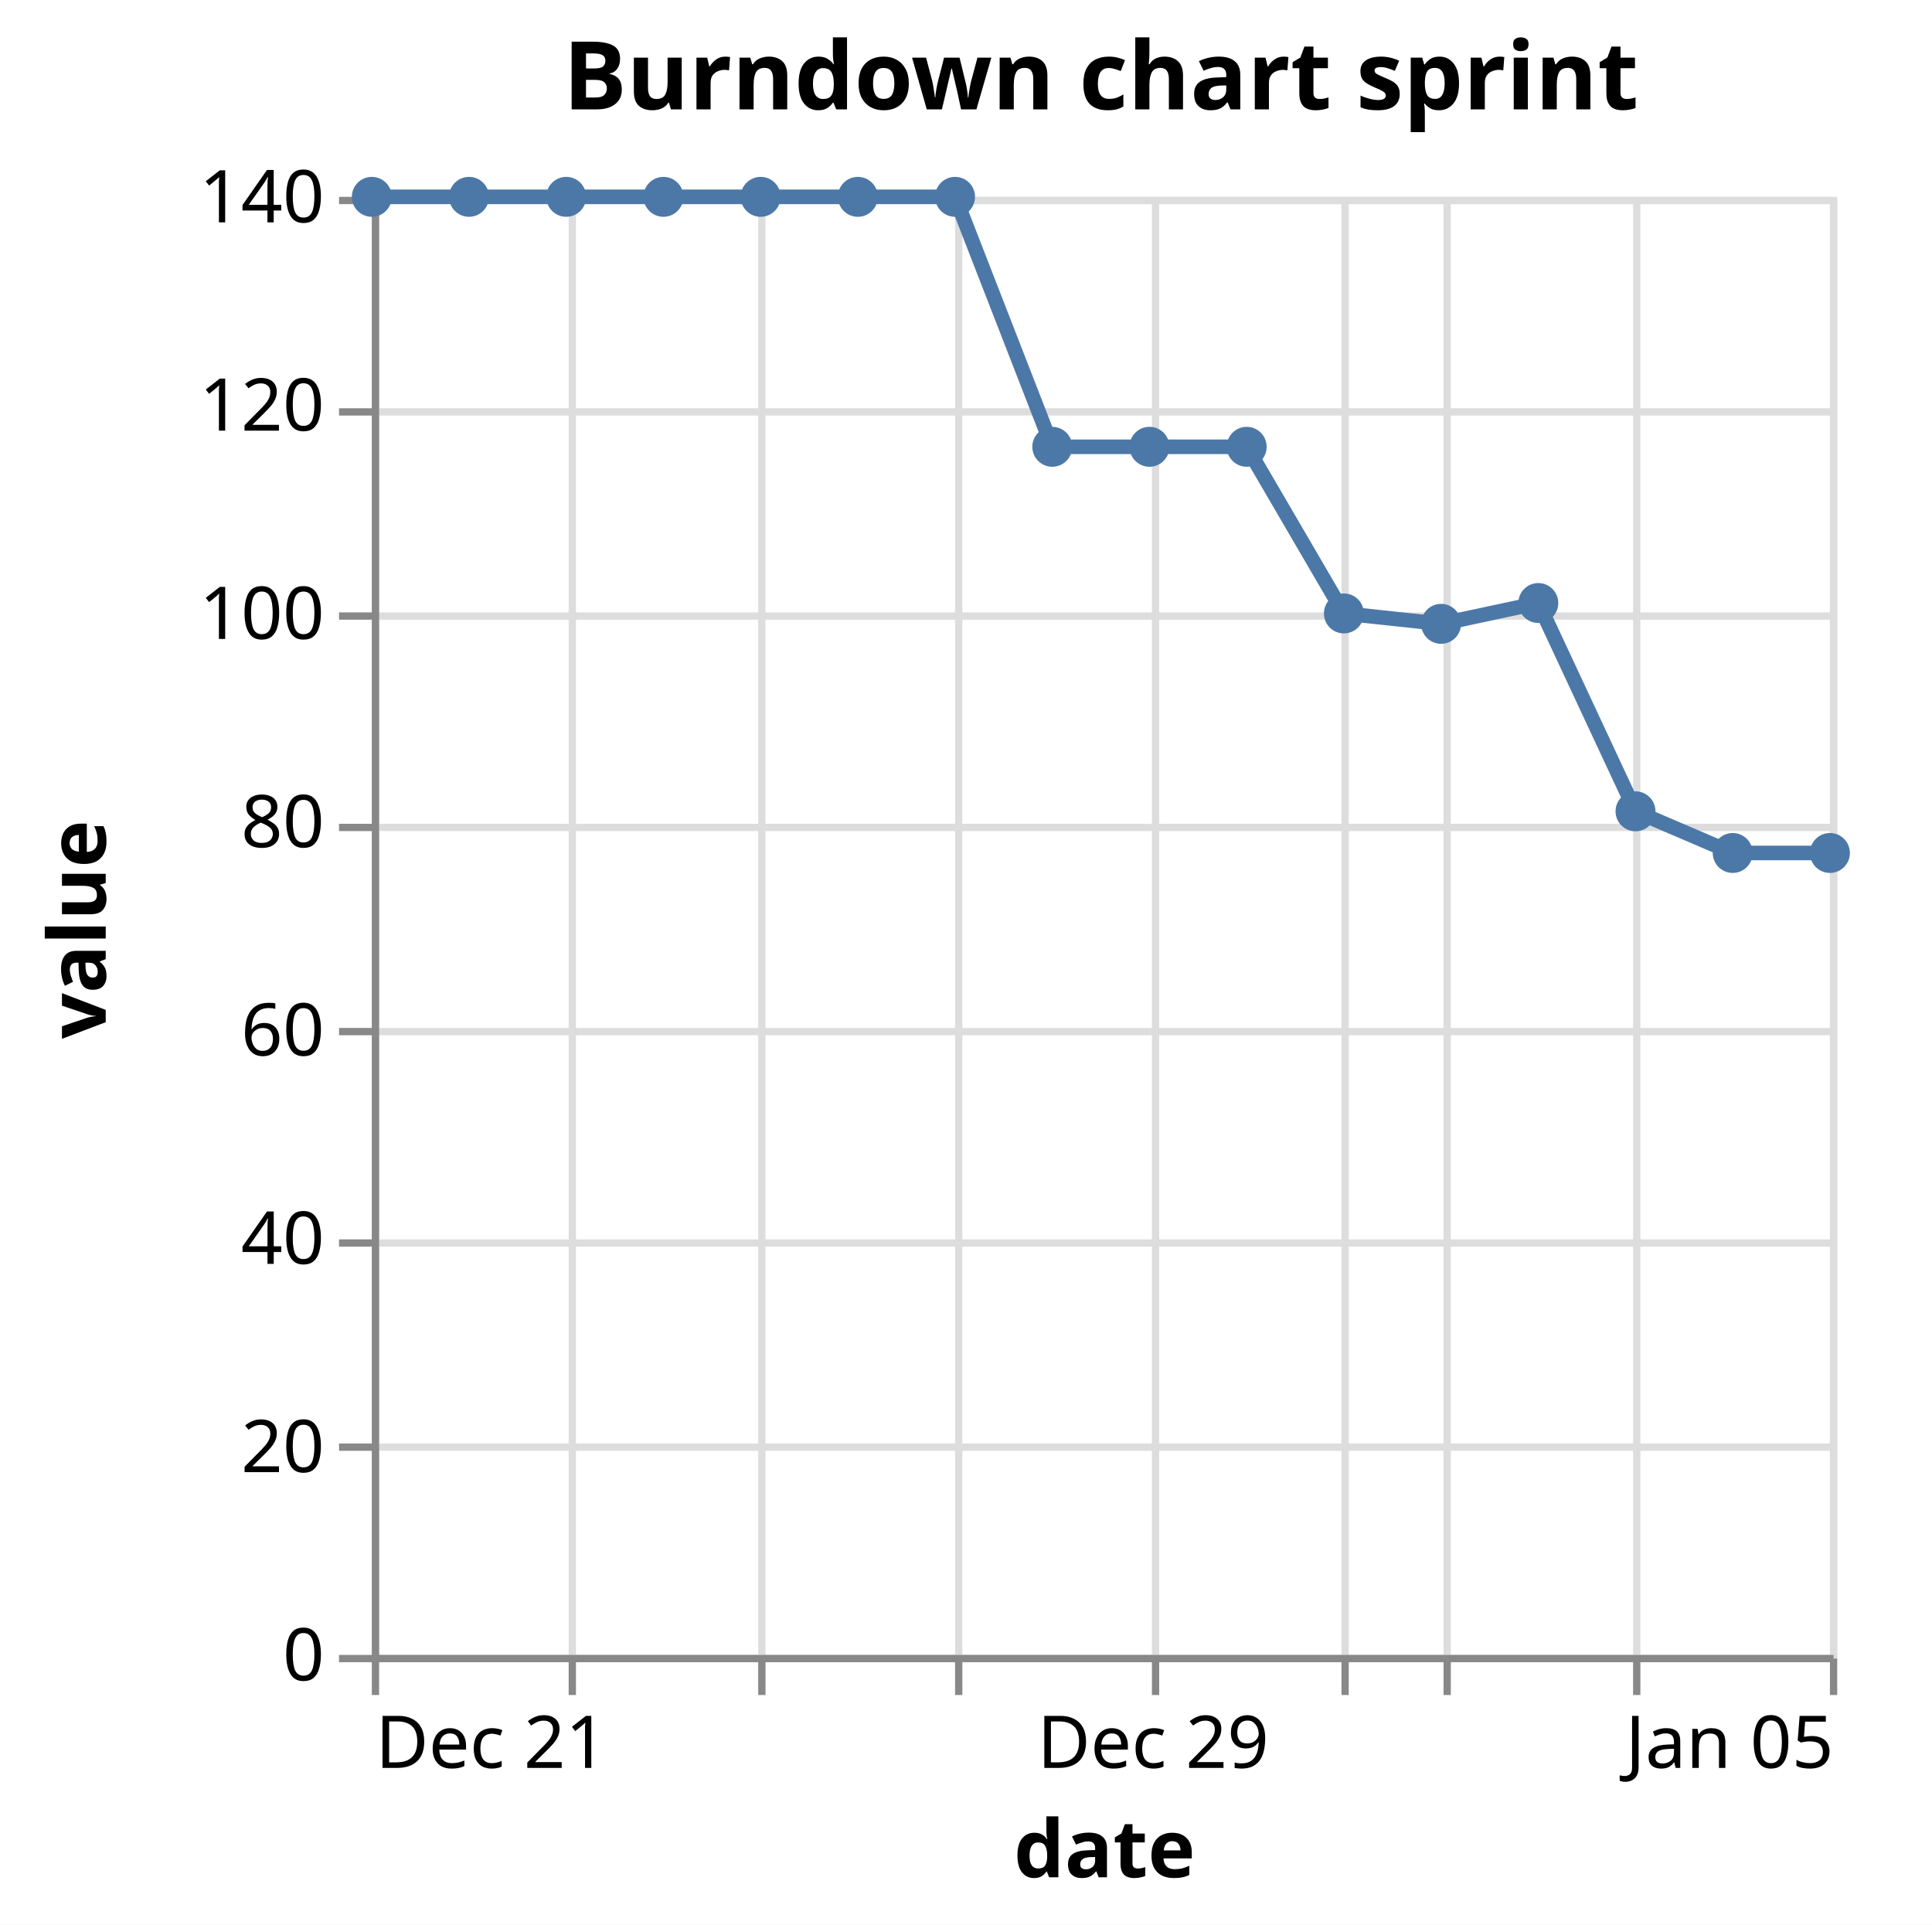
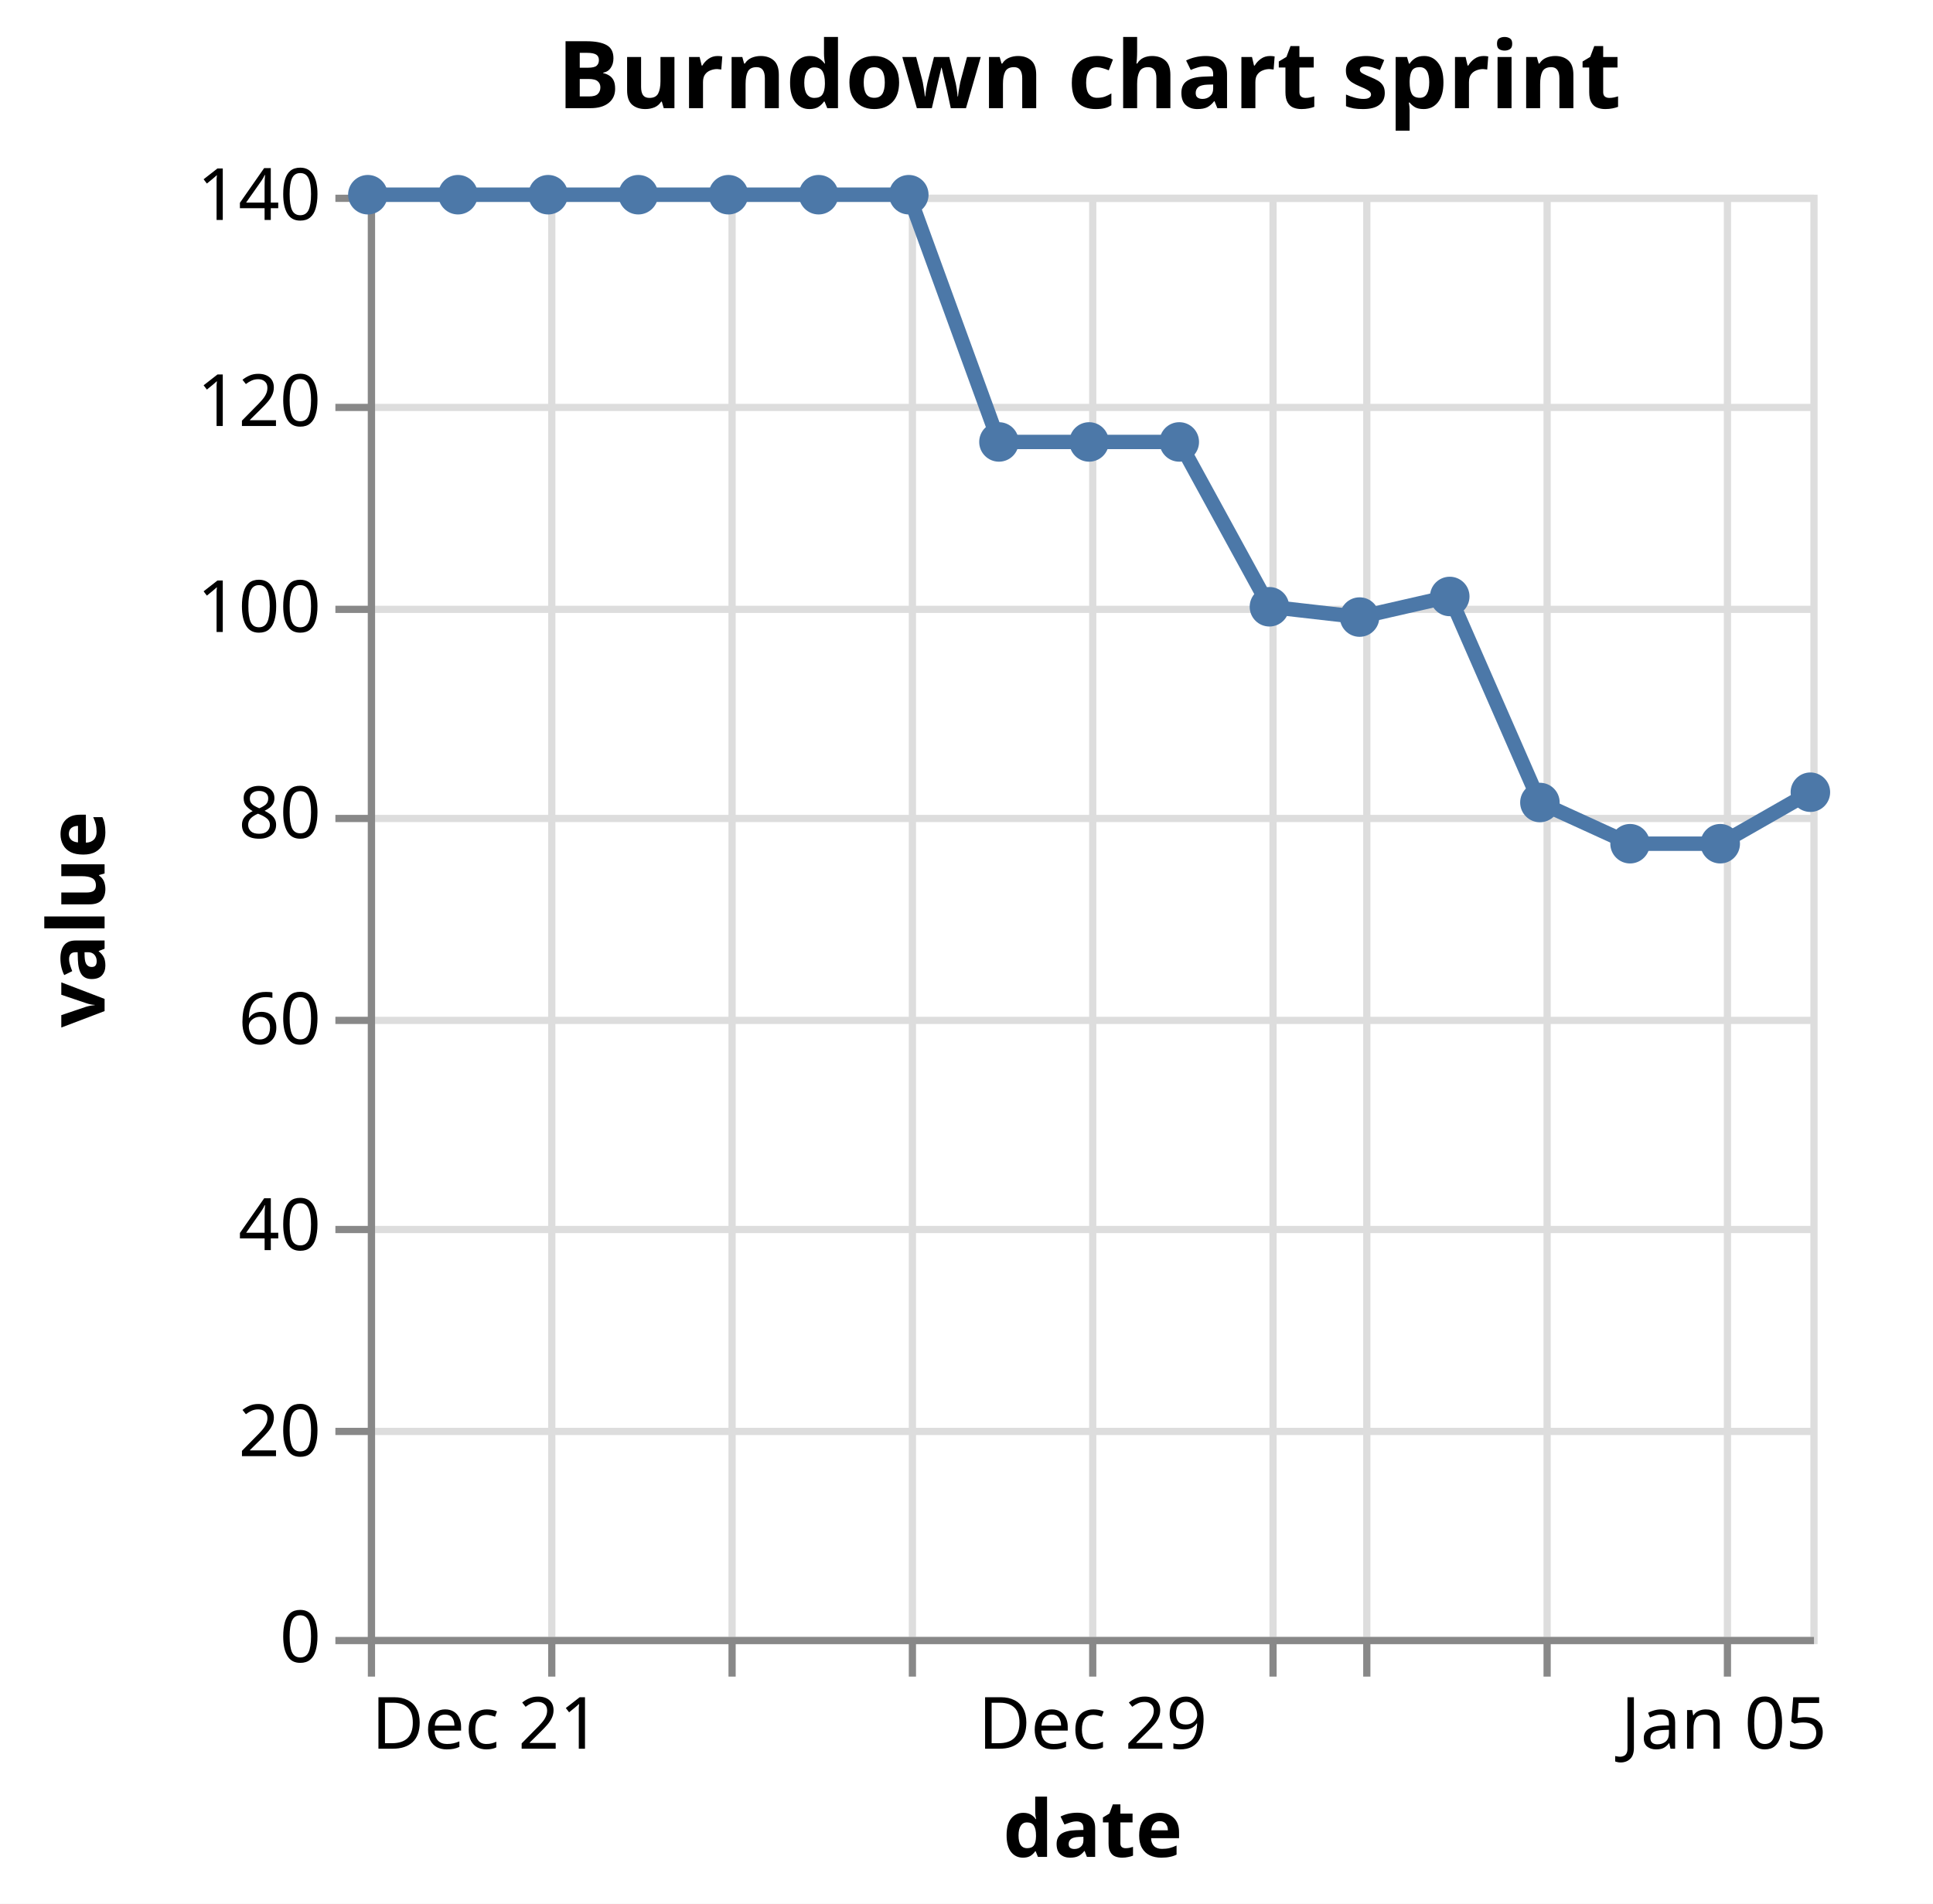
- <svg xmlns="http://www.w3.org/2000/svg" version="1.1" class="marks" width="265" height="264" viewBox="0 0 265 264">
-   <rect width="265" height="264" fill="white" />
+ <svg xmlns="http://www.w3.org/2000/svg" version="1.1" class="marks" width="268" height="264" viewBox="0 0 268 264">
+   <rect width="268" height="264" fill="white" />
  <g fill="none" stroke-miterlimit="10" transform="translate(51,27)">
    <g class="mark-group role-frame root" role="graphics-object" aria-roledescription="group mark container">
      <g transform="translate(0,0)">
        <path class="background" aria-hidden="true" d="M0.5,0.5h200v200h-200Z" stroke="#ddd" />
        <g>
          <g class="mark-group role-axis" aria-hidden="true">
            <g transform="translate(0.5,200.5)">
              <path class="background" aria-hidden="true" d="M0,0h0v0h0Z" pointer-events="none" />
              <g>
                <g class="mark-rule role-axis-grid" pointer-events="none">
                  <line transform="translate(0,-200)" x2="0" y2="200" stroke="#ddd" stroke-width="1" opacity="1" />
-                   <line transform="translate(27,-200)" x2="0" y2="200" stroke="#ddd" stroke-width="1" opacity="1" />
-                   <line transform="translate(53,-200)" x2="0" y2="200" stroke="#ddd" stroke-width="1" opacity="1" />
-                   <line transform="translate(80,-200)" x2="0" y2="200" stroke="#ddd" stroke-width="1" opacity="1" />
-                   <line transform="translate(107,-200)" x2="0" y2="200" stroke="#ddd" stroke-width="1" opacity="1" />
-                   <line transform="translate(133,-200)" x2="0" y2="200" stroke="#ddd" stroke-width="1" opacity="1" />
-                   <line transform="translate(147,-200)" x2="0" y2="200" stroke="#ddd" stroke-width="1" opacity="1" />
-                   <line transform="translate(173,-200)" x2="0" y2="200" stroke="#ddd" stroke-width="1" opacity="1" />
-                   <line transform="translate(200,-200)" x2="0" y2="200" stroke="#ddd" stroke-width="1" opacity="1" />
+                   <line transform="translate(25,-200)" x2="0" y2="200" stroke="#ddd" stroke-width="1" opacity="1" />
+                   <line transform="translate(50,-200)" x2="0" y2="200" stroke="#ddd" stroke-width="1" opacity="1" />
+                   <line transform="translate(75,-200)" x2="0" y2="200" stroke="#ddd" stroke-width="1" opacity="1" />
+                   <line transform="translate(100,-200)" x2="0" y2="200" stroke="#ddd" stroke-width="1" opacity="1" />
+                   <line transform="translate(125,-200)" x2="0" y2="200" stroke="#ddd" stroke-width="1" opacity="1" />
+                   <line transform="translate(138,-200)" x2="0" y2="200" stroke="#ddd" stroke-width="1" opacity="1" />
+                   <line transform="translate(163,-200)" x2="0" y2="200" stroke="#ddd" stroke-width="1" opacity="1" />
+                   <line transform="translate(188,-200)" x2="0" y2="200" stroke="#ddd" stroke-width="1" opacity="1" />
                </g>
              </g>
              <path class="foreground" aria-hidden="true" d="" pointer-events="none" display="none" />
            </g>
          </g>
          <g class="mark-group role-axis" aria-hidden="true">
            <g transform="translate(0.5,0.5)">
              <path class="background" aria-hidden="true" d="M0,0h0v0h0Z" pointer-events="none" />
              <g>
                <g class="mark-rule role-axis-grid" pointer-events="none">
                  <line transform="translate(0,200)" x2="200" y2="0" stroke="#ddd" stroke-width="1" opacity="1" />
                  <line transform="translate(0,171)" x2="200" y2="0" stroke="#ddd" stroke-width="1" opacity="1" />
                  <line transform="translate(0,143)" x2="200" y2="0" stroke="#ddd" stroke-width="1" opacity="1" />
                  <line transform="translate(0,114)" x2="200" y2="0" stroke="#ddd" stroke-width="1" opacity="1" />
                  <line transform="translate(0,86)" x2="200" y2="0" stroke="#ddd" stroke-width="1" opacity="1" />
                  <line transform="translate(0,57)" x2="200" y2="0" stroke="#ddd" stroke-width="1" opacity="1" />
                  <line transform="translate(0,29)" x2="200" y2="0" stroke="#ddd" stroke-width="1" opacity="1" />
                  <line transform="translate(0,0)" x2="200" y2="0" stroke="#ddd" stroke-width="1" opacity="1" />
                </g>
              </g>
              <path class="foreground" aria-hidden="true" d="" pointer-events="none" display="none" />
            </g>
          </g>
-           <g class="mark-group role-axis" role="graphics-symbol" aria-roledescription="axis" aria-label="X-axis titled 'date' for a time scale with values from December 21 to January 05">
+           <g class="mark-group role-axis" role="graphics-symbol" aria-roledescription="axis" aria-label="X-axis titled 'date' for a time scale with values from December 21 to January 06">
            <g transform="translate(0.5,200.5)">
              <path class="background" aria-hidden="true" d="M0,0h0v0h0Z" pointer-events="none" />
              <g>
                <g class="mark-rule role-axis-tick" pointer-events="none">
                  <line transform="translate(0,0)" x2="0" y2="5" stroke="#888" stroke-width="1" opacity="1" />
-                   <line transform="translate(27,0)" x2="0" y2="5" stroke="#888" stroke-width="1" opacity="1" />
-                   <line transform="translate(53,0)" x2="0" y2="5" stroke="#888" stroke-width="1" opacity="1" />
-                   <line transform="translate(80,0)" x2="0" y2="5" stroke="#888" stroke-width="1" opacity="1" />
-                   <line transform="translate(107,0)" x2="0" y2="5" stroke="#888" stroke-width="1" opacity="1" />
-                   <line transform="translate(133,0)" x2="0" y2="5" stroke="#888" stroke-width="1" opacity="1" />
-                   <line transform="translate(147,0)" x2="0" y2="5" stroke="#888" stroke-width="1" opacity="1" />
-                   <line transform="translate(173,0)" x2="0" y2="5" stroke="#888" stroke-width="1" opacity="1" />
-                   <line transform="translate(200,0)" x2="0" y2="5" stroke="#888" stroke-width="1" opacity="1" />
+                   <line transform="translate(25,0)" x2="0" y2="5" stroke="#888" stroke-width="1" opacity="1" />
+                   <line transform="translate(50,0)" x2="0" y2="5" stroke="#888" stroke-width="1" opacity="1" />
+                   <line transform="translate(75,0)" x2="0" y2="5" stroke="#888" stroke-width="1" opacity="1" />
+                   <line transform="translate(100,0)" x2="0" y2="5" stroke="#888" stroke-width="1" opacity="1" />
+                   <line transform="translate(125,0)" x2="0" y2="5" stroke="#888" stroke-width="1" opacity="1" />
+                   <line transform="translate(138,0)" x2="0" y2="5" stroke="#888" stroke-width="1" opacity="1" />
+                   <line transform="translate(163,0)" x2="0" y2="5" stroke="#888" stroke-width="1" opacity="1" />
+                   <line transform="translate(188,0)" x2="0" y2="5" stroke="#888" stroke-width="1" opacity="1" />
                </g>
                <g class="mark-text role-axis-label" pointer-events="none">
                  <text text-anchor="start" transform="translate(0,15)" font-family="sans-serif" font-size="10px" fill="#000" opacity="1">Dec 21</text>
-                   <text text-anchor="middle" transform="translate(26.66667,15)" font-family="sans-serif" font-size="10px" fill="#000" opacity="0">Dec 23</text>
-                   <text text-anchor="middle" transform="translate(53.33333,15)" font-family="sans-serif" font-size="10px" fill="#000" opacity="0">Dec 25</text>
-                   <text text-anchor="middle" transform="translate(80,15)" font-family="sans-serif" font-size="10px" fill="#000" opacity="0">Dec 27</text>
-                   <text text-anchor="middle" transform="translate(106.6667,15)" font-family="sans-serif" font-size="10px" fill="#000" opacity="1">Dec 29</text>
-                   <text text-anchor="middle" transform="translate(133.3333,15)" font-family="sans-serif" font-size="10px" fill="#000" opacity="0">Dec 31</text>
-                   <text text-anchor="middle" transform="translate(146.6667,15)" font-family="sans-serif" font-size="10px" fill="#000" opacity="0">Jan 01</text>
-                   <text text-anchor="middle" transform="translate(173.3333,15)" font-family="sans-serif" font-size="10px" fill="#000" opacity="0">Jan 03</text>
-                   <text text-anchor="end" transform="translate(200,15)" font-family="sans-serif" font-size="10px" fill="#000" opacity="1">Jan 05</text>
+                   <text text-anchor="middle" transform="translate(25,15)" font-family="sans-serif" font-size="10px" fill="#000" opacity="0">Dec 23</text>
+                   <text text-anchor="middle" transform="translate(50,15)" font-family="sans-serif" font-size="10px" fill="#000" opacity="0">Dec 25</text>
+                   <text text-anchor="middle" transform="translate(75,15)" font-family="sans-serif" font-size="10px" fill="#000" opacity="0">Dec 27</text>
+                   <text text-anchor="middle" transform="translate(100,15)" font-family="sans-serif" font-size="10px" fill="#000" opacity="1">Dec 29</text>
+                   <text text-anchor="middle" transform="translate(125,15)" font-family="sans-serif" font-size="10px" fill="#000" opacity="0">Dec 31</text>
+                   <text text-anchor="middle" transform="translate(137.5,15)" font-family="sans-serif" font-size="10px" fill="#000" opacity="0">Jan 01</text>
+                   <text text-anchor="middle" transform="translate(162.5,15)" font-family="sans-serif" font-size="10px" fill="#000" opacity="0">Jan 03</text>
+                   <text text-anchor="middle" transform="translate(187.5,15)" font-family="sans-serif" font-size="10px" fill="#000" opacity="1">Jan 05</text>
                </g>
                <g class="mark-rule role-axis-domain" pointer-events="none">
                  <line transform="translate(0,0)" x2="200" y2="0" stroke="#888" stroke-width="1" opacity="1" />
                </g>
                <g class="mark-text role-axis-title" pointer-events="none">
                  <text text-anchor="middle" transform="translate(100,30)" font-family="sans-serif" font-size="11px" font-weight="bold" fill="#000" opacity="1">date</text>
                </g>
              </g>
              <path class="foreground" aria-hidden="true" d="" pointer-events="none" display="none" />
            </g>
          </g>
          <g class="mark-group role-axis" role="graphics-symbol" aria-roledescription="axis" aria-label="Y-axis titled 'value' for a linear scale with values from 0 to 140">
            <g transform="translate(0.5,0.5)">
              <path class="background" aria-hidden="true" d="M0,0h0v0h0Z" pointer-events="none" />
              <g>
                <g class="mark-rule role-axis-tick" pointer-events="none">
                  <line transform="translate(0,200)" x2="-5" y2="0" stroke="#888" stroke-width="1" opacity="1" />
                  <line transform="translate(0,171)" x2="-5" y2="0" stroke="#888" stroke-width="1" opacity="1" />
                  <line transform="translate(0,143)" x2="-5" y2="0" stroke="#888" stroke-width="1" opacity="1" />
                  <line transform="translate(0,114)" x2="-5" y2="0" stroke="#888" stroke-width="1" opacity="1" />
                  <line transform="translate(0,86)" x2="-5" y2="0" stroke="#888" stroke-width="1" opacity="1" />
                  <line transform="translate(0,57)" x2="-5" y2="0" stroke="#888" stroke-width="1" opacity="1" />
                  <line transform="translate(0,29)" x2="-5" y2="0" stroke="#888" stroke-width="1" opacity="1" />
                  <line transform="translate(0,0)" x2="-5" y2="0" stroke="#888" stroke-width="1" opacity="1" />
                </g>
                <g class="mark-text role-axis-label" pointer-events="none">
                  <text text-anchor="end" transform="translate(-7,203)" font-family="sans-serif" font-size="10px" fill="#000" opacity="1">0</text>
                  <text text-anchor="end" transform="translate(-7,174.4286)" font-family="sans-serif" font-size="10px" fill="#000" opacity="1">20</text>
                  <text text-anchor="end" transform="translate(-7,145.8571)" font-family="sans-serif" font-size="10px" fill="#000" opacity="1">40</text>
                  <text text-anchor="end" transform="translate(-7,117.2857)" font-family="sans-serif" font-size="10px" fill="#000" opacity="1">60</text>
                  <text text-anchor="end" transform="translate(-7,88.71429)" font-family="sans-serif" font-size="10px" fill="#000" opacity="1">80</text>
                  <text text-anchor="end" transform="translate(-7,60.14286)" font-family="sans-serif" font-size="10px" fill="#000" opacity="1">100</text>
                  <text text-anchor="end" transform="translate(-7,31.57143)" font-family="sans-serif" font-size="10px" fill="#000" opacity="1">120</text>
                  <text text-anchor="end" transform="translate(-7,3)" font-family="sans-serif" font-size="10px" fill="#000" opacity="1">140</text>
                </g>
                <g class="mark-rule role-axis-domain" pointer-events="none">
                  <line transform="translate(0,200)" x2="0" y2="-200" stroke="#888" stroke-width="1" opacity="1" />
                </g>
                <g class="mark-text role-axis-title" pointer-events="none">
                  <text text-anchor="middle" transform="translate(-35,100) rotate(-90) translate(0,-2)" font-family="sans-serif" font-size="11px" font-weight="bold" fill="#000" opacity="1">value</text>
                </g>
              </g>
              <path class="foreground" aria-hidden="true" d="" pointer-events="none" display="none" />
            </g>
          </g>
          <g class="mark-line role-mark layer_0_layer_0_marks" role="graphics-object" aria-roledescription="line mark container">
-             <path aria-label="date: Dec 21; value: 140" role="graphics-symbol" aria-roledescription="line mark" d="M0,0L13.333,0L26.667,0L40,0L53.333,0L66.667,0L80,0L93.333,34.286L106.667,34.286L120,34.286L133.333,57.143L146.667,58.571L160,55.714L173.333,84.286L186.667,90L200,90" stroke="#4c78a8" stroke-width="2" />
+             <path aria-label="date: Dec 21; value: 140" role="graphics-symbol" aria-roledescription="line mark" d="M0,0L12.5,0L25,0L37.5,0L50,0L62.5,0L75,0L87.5,34.286L100,34.286L112.5,34.286L125,57.143L137.5,58.571L150,55.714L162.5,84.286L175,90L187.5,90L200,82.857" stroke="#4c78a8" stroke-width="2" />
          </g>
          <g class="mark-symbol role-mark layer_0_layer_1_marks" role="graphics-object" aria-roledescription="symbol mark container">
            <path aria-label="date: Dec 21; value: 140" role="graphics-symbol" aria-roledescription="point" transform="translate(0,0)" d="M2.739,0A2.739,2.739,0,1,1,-2.739,0A2.739,2.739,0,1,1,2.739,0" fill="#4c78a8" stroke-width="2" opacity="1" />
-             <path aria-label="date: Dec 22; value: 140" role="graphics-symbol" aria-roledescription="point" transform="translate(13.33333,0)" d="M2.739,0A2.739,2.739,0,1,1,-2.739,0A2.739,2.739,0,1,1,2.739,0" fill="#4c78a8" stroke-width="2" opacity="1" />
-             <path aria-label="date: Dec 23; value: 140" role="graphics-symbol" aria-roledescription="point" transform="translate(26.66667,0)" d="M2.739,0A2.739,2.739,0,1,1,-2.739,0A2.739,2.739,0,1,1,2.739,0" fill="#4c78a8" stroke-width="2" opacity="1" />
-             <path aria-label="date: Dec 24; value: 140" role="graphics-symbol" aria-roledescription="point" transform="translate(40,0)" d="M2.739,0A2.739,2.739,0,1,1,-2.739,0A2.739,2.739,0,1,1,2.739,0" fill="#4c78a8" stroke-width="2" opacity="1" />
-             <path aria-label="date: Dec 25; value: 140" role="graphics-symbol" aria-roledescription="point" transform="translate(53.33333,0)" d="M2.739,0A2.739,2.739,0,1,1,-2.739,0A2.739,2.739,0,1,1,2.739,0" fill="#4c78a8" stroke-width="2" opacity="1" />
-             <path aria-label="date: Dec 26; value: 140" role="graphics-symbol" aria-roledescription="point" transform="translate(66.66667,0)" d="M2.739,0A2.739,2.739,0,1,1,-2.739,0A2.739,2.739,0,1,1,2.739,0" fill="#4c78a8" stroke-width="2" opacity="1" />
-             <path aria-label="date: Dec 27; value: 140" role="graphics-symbol" aria-roledescription="point" transform="translate(80,0)" d="M2.739,0A2.739,2.739,0,1,1,-2.739,0A2.739,2.739,0,1,1,2.739,0" fill="#4c78a8" stroke-width="2" opacity="1" />
-             <path aria-label="date: Dec 28; value: 116" role="graphics-symbol" aria-roledescription="point" transform="translate(93.33333,34.28571)" d="M2.739,0A2.739,2.739,0,1,1,-2.739,0A2.739,2.739,0,1,1,2.739,0" fill="#4c78a8" stroke-width="2" opacity="1" />
-             <path aria-label="date: Dec 29; value: 116" role="graphics-symbol" aria-roledescription="point" transform="translate(106.6667,34.28571)" d="M2.739,0A2.739,2.739,0,1,1,-2.739,0A2.739,2.739,0,1,1,2.739,0" fill="#4c78a8" stroke-width="2" opacity="1" />
-             <path aria-label="date: Dec 30; value: 116" role="graphics-symbol" aria-roledescription="point" transform="translate(120,34.28571)" d="M2.739,0A2.739,2.739,0,1,1,-2.739,0A2.739,2.739,0,1,1,2.739,0" fill="#4c78a8" stroke-width="2" opacity="1" />
-             <path aria-label="date: Dec 31; value: 100" role="graphics-symbol" aria-roledescription="point" transform="translate(133.3333,57.14286)" d="M2.739,0A2.739,2.739,0,1,1,-2.739,0A2.739,2.739,0,1,1,2.739,0" fill="#4c78a8" stroke-width="2" opacity="1" />
-             <path aria-label="date: Jan 01; value: 99" role="graphics-symbol" aria-roledescription="point" transform="translate(146.6667,58.57143)" d="M2.739,0A2.739,2.739,0,1,1,-2.739,0A2.739,2.739,0,1,1,2.739,0" fill="#4c78a8" stroke-width="2" opacity="1" />
-             <path aria-label="date: Jan 02; value: 101" role="graphics-symbol" aria-roledescription="point" transform="translate(160,55.71429)" d="M2.739,0A2.739,2.739,0,1,1,-2.739,0A2.739,2.739,0,1,1,2.739,0" fill="#4c78a8" stroke-width="2" opacity="1" />
-             <path aria-label="date: Jan 03; value: 81" role="graphics-symbol" aria-roledescription="point" transform="translate(173.3333,84.28571)" d="M2.739,0A2.739,2.739,0,1,1,-2.739,0A2.739,2.739,0,1,1,2.739,0" fill="#4c78a8" stroke-width="2" opacity="1" />
-             <path aria-label="date: Jan 04; value: 77" role="graphics-symbol" aria-roledescription="point" transform="translate(186.6667,90)" d="M2.739,0A2.739,2.739,0,1,1,-2.739,0A2.739,2.739,0,1,1,2.739,0" fill="#4c78a8" stroke-width="2" opacity="1" />
-             <path aria-label="date: Jan 05; value: 77" role="graphics-symbol" aria-roledescription="point" transform="translate(200,90)" d="M2.739,0A2.739,2.739,0,1,1,-2.739,0A2.739,2.739,0,1,1,2.739,0" fill="#4c78a8" stroke-width="2" opacity="1" />
+             <path aria-label="date: Dec 22; value: 140" role="graphics-symbol" aria-roledescription="point" transform="translate(12.5,0)" d="M2.739,0A2.739,2.739,0,1,1,-2.739,0A2.739,2.739,0,1,1,2.739,0" fill="#4c78a8" stroke-width="2" opacity="1" />
+             <path aria-label="date: Dec 23; value: 140" role="graphics-symbol" aria-roledescription="point" transform="translate(25,0)" d="M2.739,0A2.739,2.739,0,1,1,-2.739,0A2.739,2.739,0,1,1,2.739,0" fill="#4c78a8" stroke-width="2" opacity="1" />
+             <path aria-label="date: Dec 24; value: 140" role="graphics-symbol" aria-roledescription="point" transform="translate(37.5,0)" d="M2.739,0A2.739,2.739,0,1,1,-2.739,0A2.739,2.739,0,1,1,2.739,0" fill="#4c78a8" stroke-width="2" opacity="1" />
+             <path aria-label="date: Dec 25; value: 140" role="graphics-symbol" aria-roledescription="point" transform="translate(50,0)" d="M2.739,0A2.739,2.739,0,1,1,-2.739,0A2.739,2.739,0,1,1,2.739,0" fill="#4c78a8" stroke-width="2" opacity="1" />
+             <path aria-label="date: Dec 26; value: 140" role="graphics-symbol" aria-roledescription="point" transform="translate(62.5,0)" d="M2.739,0A2.739,2.739,0,1,1,-2.739,0A2.739,2.739,0,1,1,2.739,0" fill="#4c78a8" stroke-width="2" opacity="1" />
+             <path aria-label="date: Dec 27; value: 140" role="graphics-symbol" aria-roledescription="point" transform="translate(75,0)" d="M2.739,0A2.739,2.739,0,1,1,-2.739,0A2.739,2.739,0,1,1,2.739,0" fill="#4c78a8" stroke-width="2" opacity="1" />
+             <path aria-label="date: Dec 28; value: 116" role="graphics-symbol" aria-roledescription="point" transform="translate(87.5,34.28571)" d="M2.739,0A2.739,2.739,0,1,1,-2.739,0A2.739,2.739,0,1,1,2.739,0" fill="#4c78a8" stroke-width="2" opacity="1" />
+             <path aria-label="date: Dec 29; value: 116" role="graphics-symbol" aria-roledescription="point" transform="translate(100,34.28571)" d="M2.739,0A2.739,2.739,0,1,1,-2.739,0A2.739,2.739,0,1,1,2.739,0" fill="#4c78a8" stroke-width="2" opacity="1" />
+             <path aria-label="date: Dec 30; value: 116" role="graphics-symbol" aria-roledescription="point" transform="translate(112.5,34.28571)" d="M2.739,0A2.739,2.739,0,1,1,-2.739,0A2.739,2.739,0,1,1,2.739,0" fill="#4c78a8" stroke-width="2" opacity="1" />
+             <path aria-label="date: Dec 31; value: 100" role="graphics-symbol" aria-roledescription="point" transform="translate(125,57.14286)" d="M2.739,0A2.739,2.739,0,1,1,-2.739,0A2.739,2.739,0,1,1,2.739,0" fill="#4c78a8" stroke-width="2" opacity="1" />
+             <path aria-label="date: Jan 01; value: 99" role="graphics-symbol" aria-roledescription="point" transform="translate(137.5,58.57143)" d="M2.739,0A2.739,2.739,0,1,1,-2.739,0A2.739,2.739,0,1,1,2.739,0" fill="#4c78a8" stroke-width="2" opacity="1" />
+             <path aria-label="date: Jan 02; value: 101" role="graphics-symbol" aria-roledescription="point" transform="translate(150,55.71429)" d="M2.739,0A2.739,2.739,0,1,1,-2.739,0A2.739,2.739,0,1,1,2.739,0" fill="#4c78a8" stroke-width="2" opacity="1" />
+             <path aria-label="date: Jan 03; value: 81" role="graphics-symbol" aria-roledescription="point" transform="translate(162.5,84.28571)" d="M2.739,0A2.739,2.739,0,1,1,-2.739,0A2.739,2.739,0,1,1,2.739,0" fill="#4c78a8" stroke-width="2" opacity="1" />
+             <path aria-label="date: Jan 04; value: 77" role="graphics-symbol" aria-roledescription="point" transform="translate(175,90)" d="M2.739,0A2.739,2.739,0,1,1,-2.739,0A2.739,2.739,0,1,1,2.739,0" fill="#4c78a8" stroke-width="2" opacity="1" />
+             <path aria-label="date: Jan 05; value: 77" role="graphics-symbol" aria-roledescription="point" transform="translate(187.5,90)" d="M2.739,0A2.739,2.739,0,1,1,-2.739,0A2.739,2.739,0,1,1,2.739,0" fill="#4c78a8" stroke-width="2" opacity="1" />
+             <path aria-label="date: Jan 06; value: 82" role="graphics-symbol" aria-roledescription="point" transform="translate(200,82.85714)" d="M2.739,0A2.739,2.739,0,1,1,-2.739,0A2.739,2.739,0,1,1,2.739,0" fill="#4c78a8" stroke-width="2" opacity="1" />
          </g>
          <g class="mark-group role-title">
            <g transform="translate(100,-22)">
              <path class="background" aria-hidden="true" d="M0,0h0v0h0Z" pointer-events="none" />
              <g>
                <g class="mark-text role-title-text" role="graphics-symbol" aria-roledescription="title" aria-label="Title text 'Burndown chart sprint'" pointer-events="none">
                  <text text-anchor="middle" transform="translate(0,10)" font-family="sans-serif" font-size="13px" font-weight="bold" fill="#000" opacity="1">Burndown chart sprint</text>
                </g>
              </g>
              <path class="foreground" aria-hidden="true" d="" pointer-events="none" display="none" />
            </g>
          </g>
        </g>
        <path class="foreground" aria-hidden="true" d="" display="none" />
      </g>
    </g>
  </g>
</svg>
